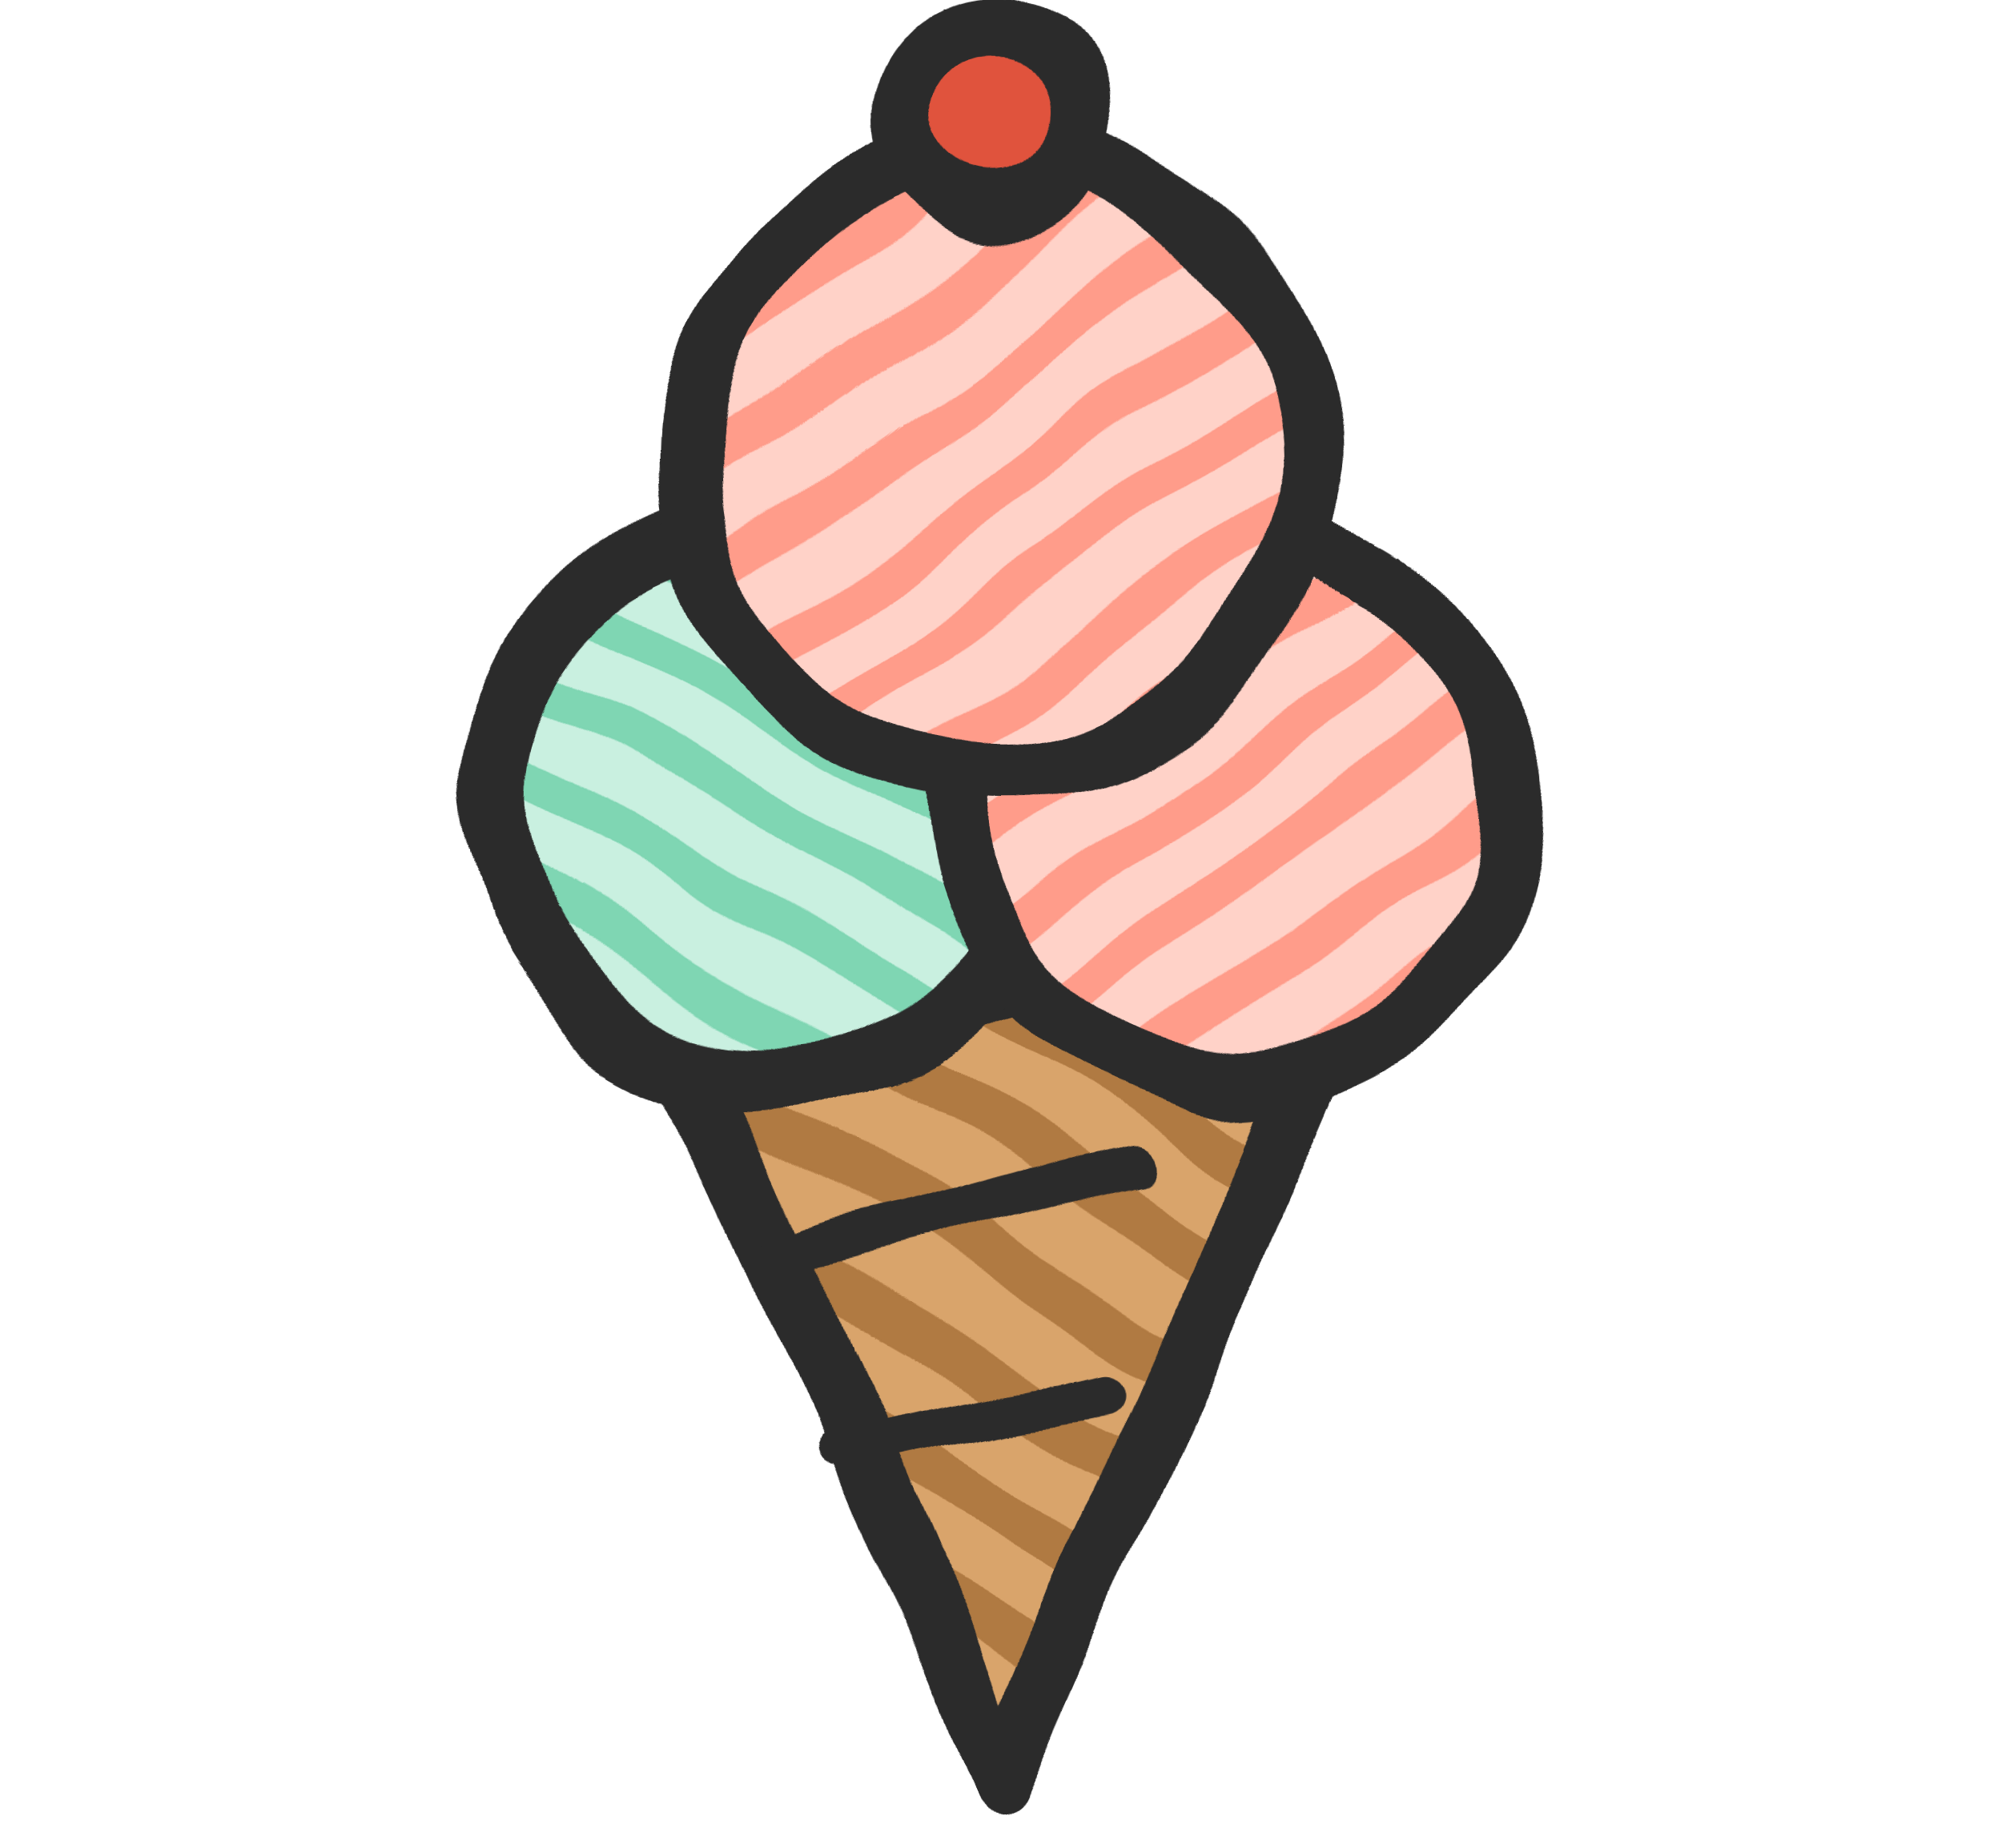
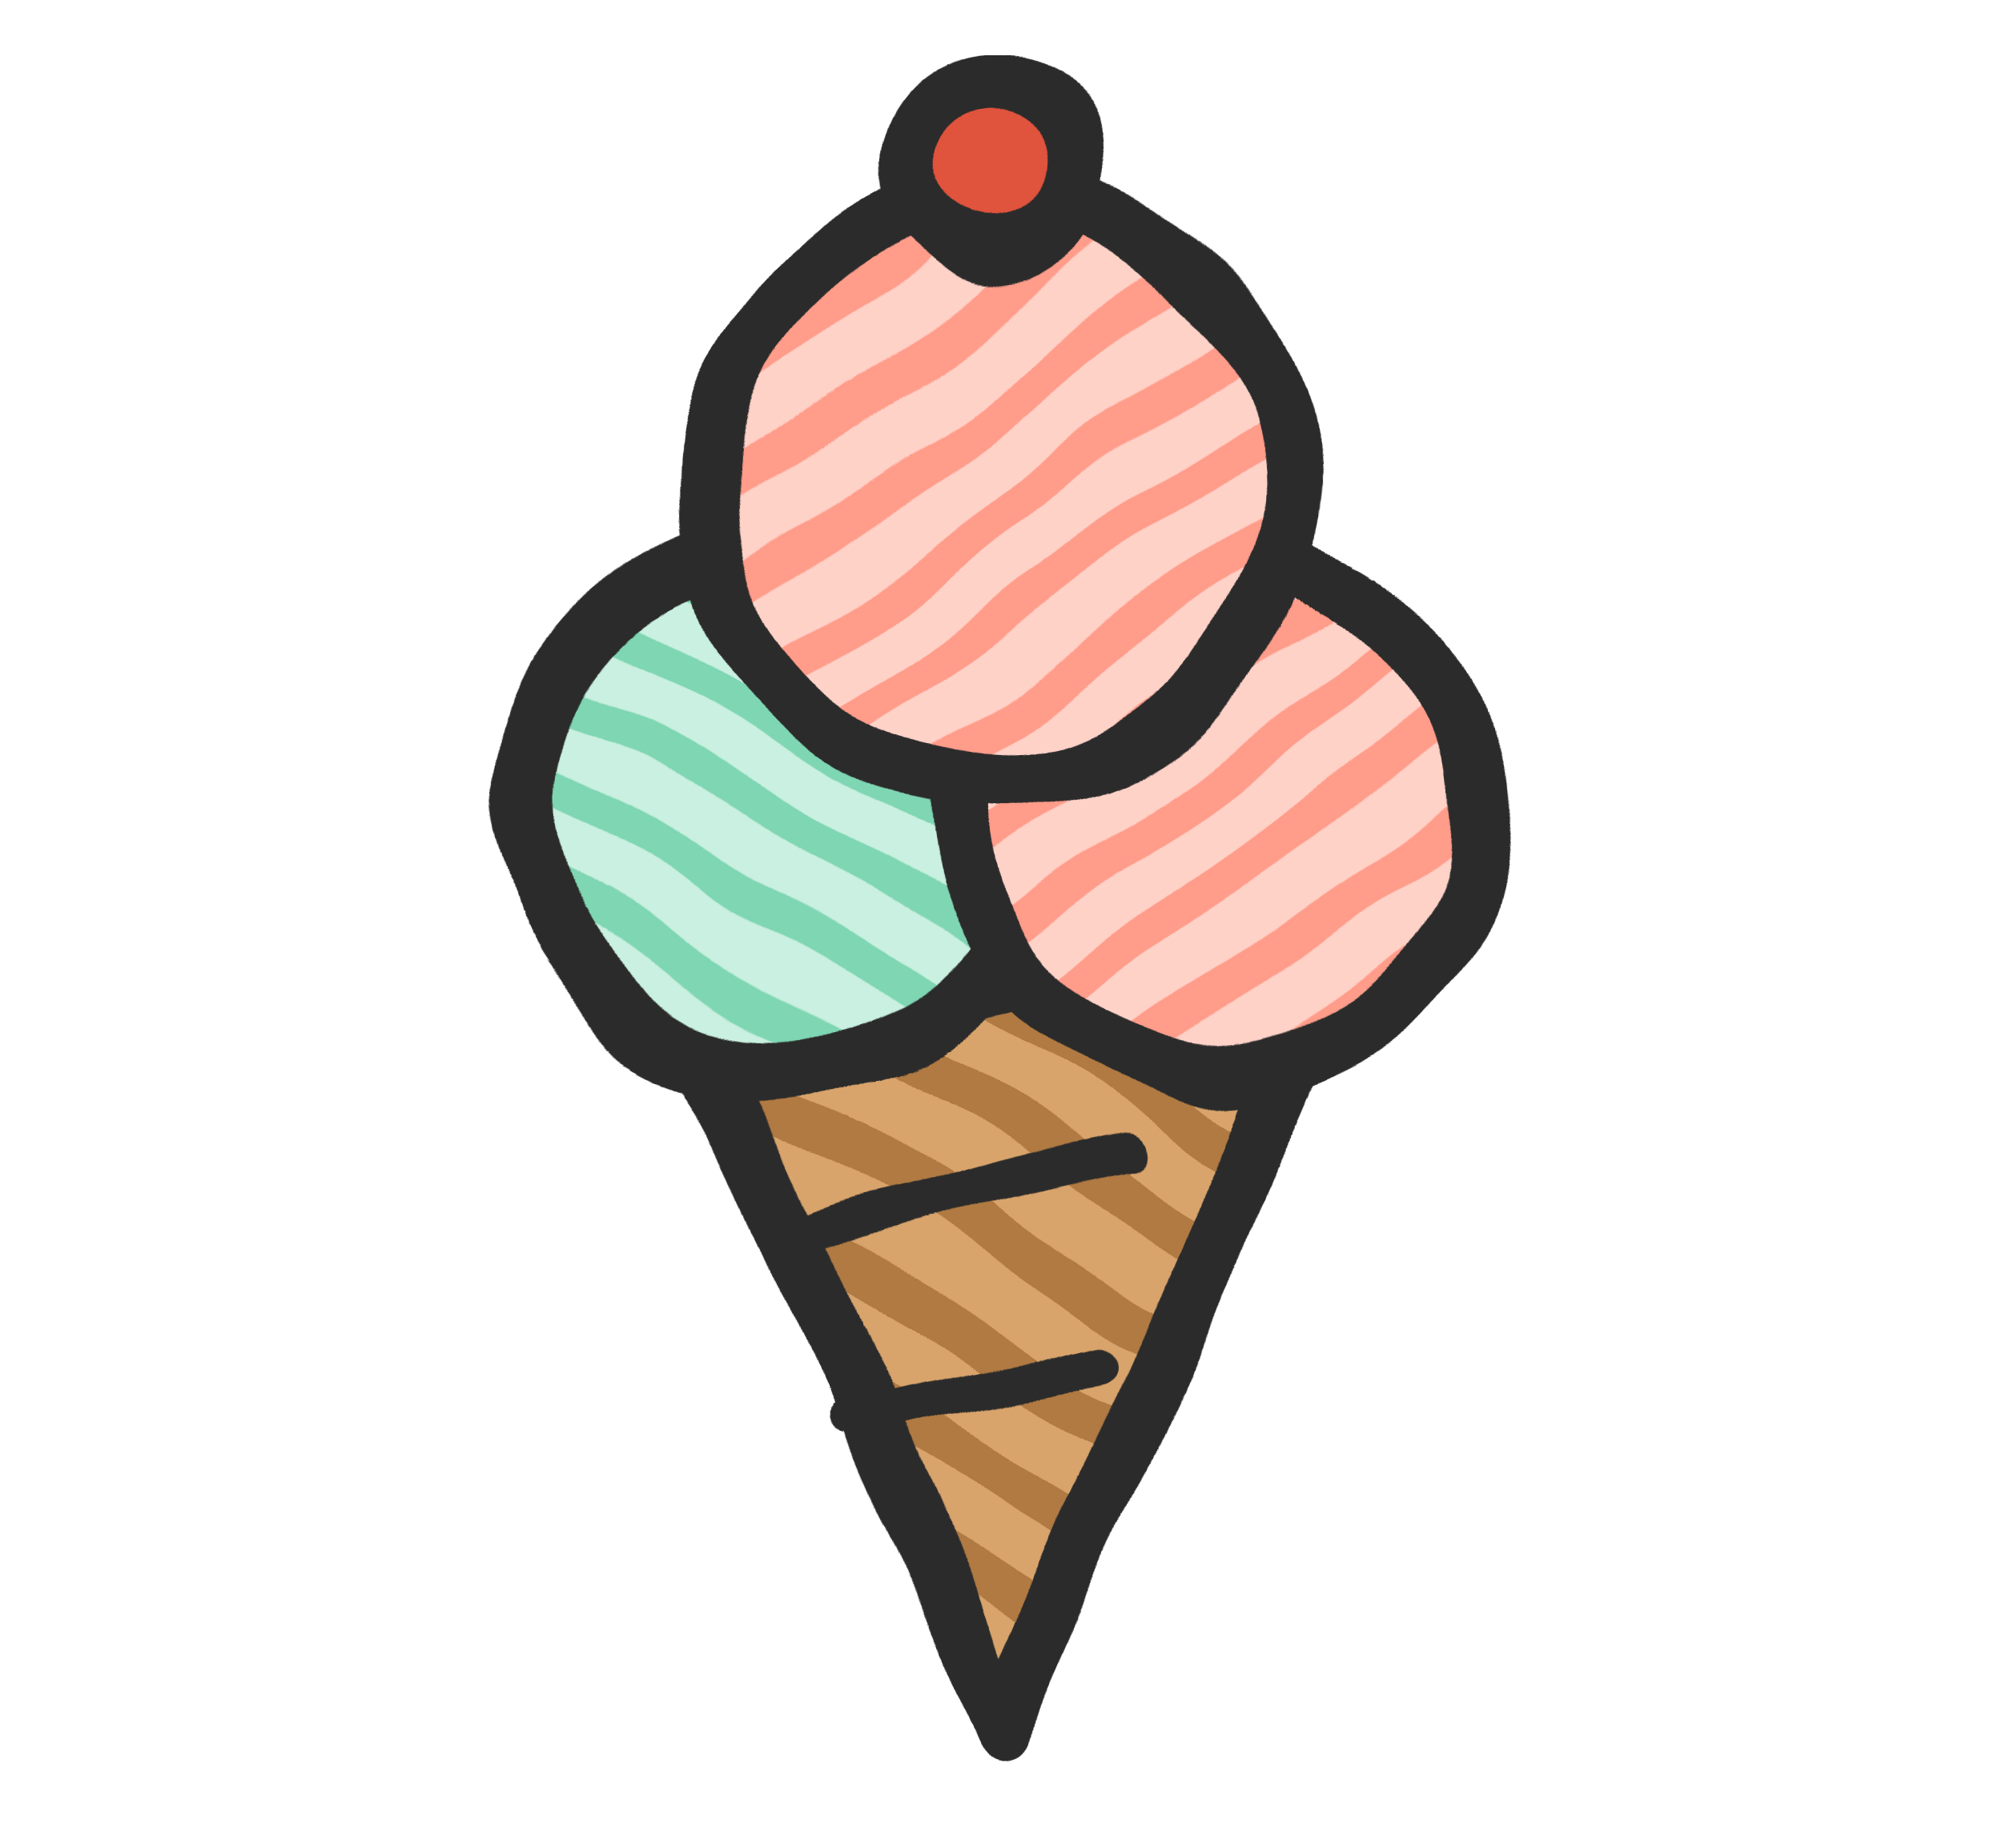
<svg xmlns="http://www.w3.org/2000/svg" width="130" height="120" viewBox="0 0 130 120">
  <defs>
    <filter id="titrek" filterUnits="userSpaceOnUse" x="0" y="0" width="100%" height="100%">
      <feTurbulence type="fractalNoise" baseFrequency="0.06" numOctaves="2" seed="152" result="g" />
      <feDisplacementMap in="SourceGraphic" in2="g" scale="3.5" xChannelSelector="R" yChannelSelector="G" />
    </filter>
    <pattern id="kahve" width="7" height="7" patternUnits="userSpaceOnUse" patternTransform="rotate(30)">
      <rect width="7" height="7" fill="#d9a46b" />
      <line x1="0" y1="3.5" x2="7" y2="3.5" stroke="#b07a42" stroke-width="3" stroke-linecap="round" />
    </pattern>
    <pattern id="pembe" width="6" height="6" patternUnits="userSpaceOnUse" patternTransform="rotate(-35)">
      <rect width="6" height="6" fill="#ffd2c8" />
      <line x1="0" y1="3.0" x2="6" y2="3.0" stroke="#ff9c8a" stroke-width="2.5" stroke-linecap="round" />
    </pattern>
    <pattern id="nane" width="6" height="6" patternUnits="userSpaceOnUse" patternTransform="rotate(30)">
      <rect width="6" height="6" fill="#c9f0e0" />
      <line x1="0" y1="3.0" x2="6" y2="3.0" stroke="#7fd6b3" stroke-width="2.5" stroke-linecap="round" />
    </pattern>
  </defs>
-   <g filter="url(#titrek)" stroke="#2b2b2b" stroke-width="4" stroke-linecap="round" stroke-linejoin="round">
-     <path d="M40 58 l25 58 l25 -58z" fill="url(#kahve)" />
-     <path d="M46 70 l30 -8 M50 82 l24 -6 M54 94 l18 -4" fill="none" stroke-width="2.5" />
-     <circle cx="50" cy="52" r="18" fill="url(#nane)" />
-     <circle cx="80" cy="52" r="18" fill="url(#pembe)" />
-     <circle cx="65" cy="30" r="20" fill="url(#pembe)" />
-     <circle cx="65" cy="8" r="6" fill="#e0533d" />
+   <g transform="translate(3.9 3.6) scale(0.94)">
+     <g filter="url(#titrek)" stroke="#2b2b2b" stroke-width="4" stroke-linecap="round" stroke-linejoin="round">
+       <path d="M40 58 l25 58 l25 -58z" fill="url(#kahve)" />
+       <path d="M46 70 l30 -8 M50 82 l24 -6 M54 94 l18 -4" fill="none" stroke-width="2.5" />
+       <circle cx="50" cy="52" r="18" fill="url(#nane)" />
+       <circle cx="80" cy="52" r="18" fill="url(#pembe)" />
+       <circle cx="65" cy="30" r="20" fill="url(#pembe)" />
+       <circle cx="65" cy="8" r="6" fill="#e0533d" />
+     </g>
  </g>
</svg>
